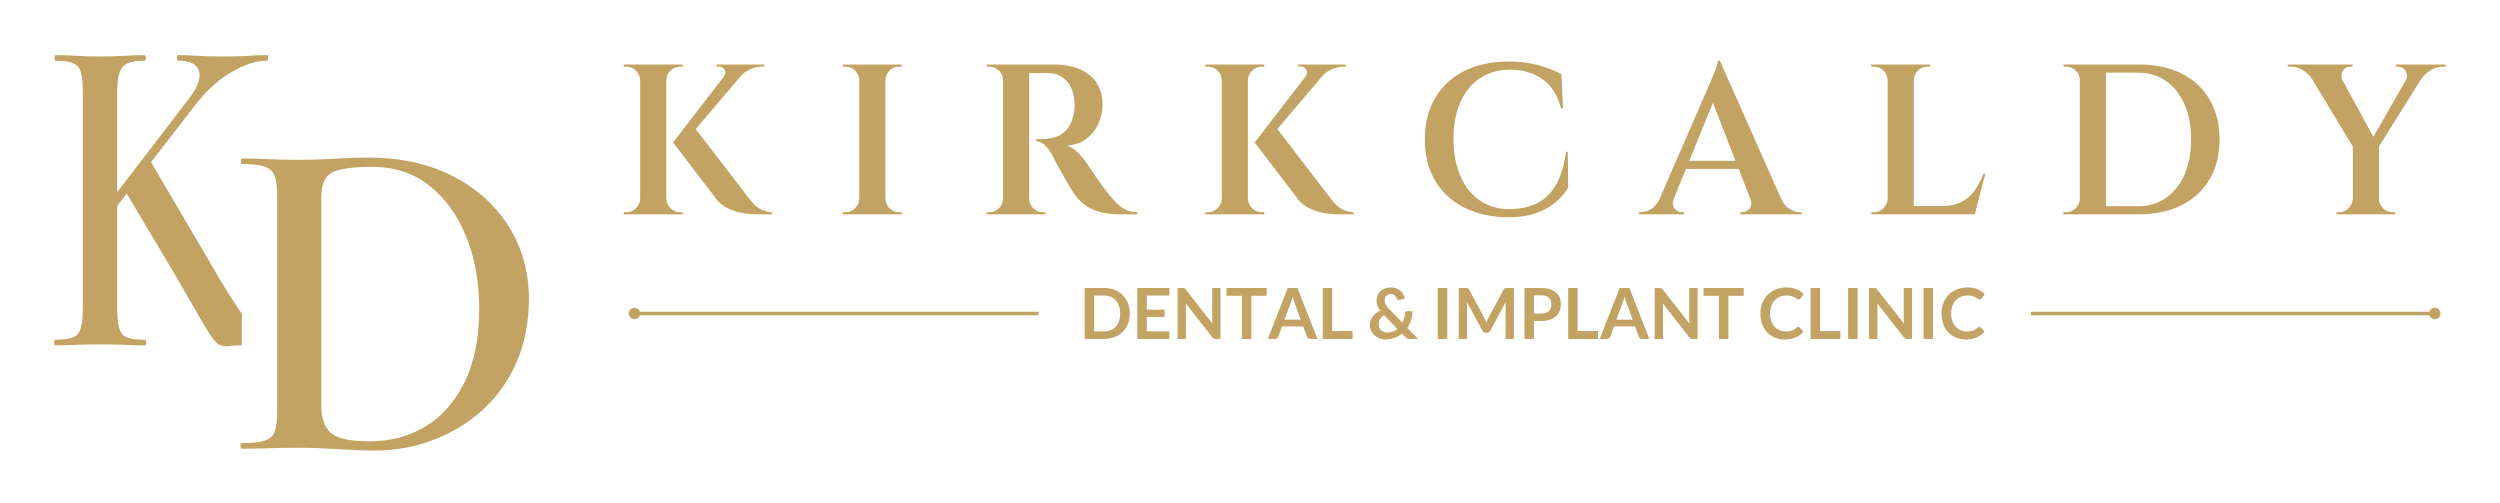
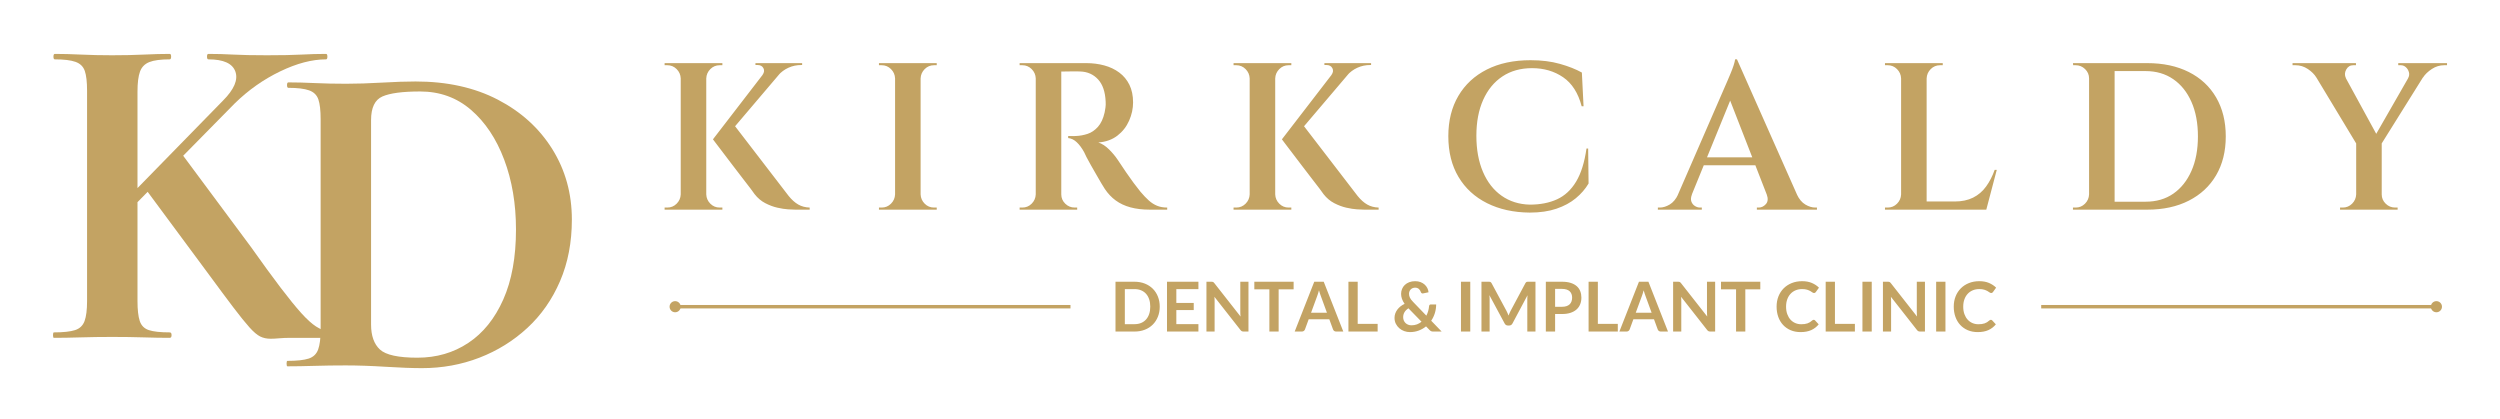
- <svg xmlns="http://www.w3.org/2000/svg" viewBox="0 0 1846 371" width="1846" height="371" role="img" aria-label="Kirkcaldy Dental &amp; Implant Clinic">
+ <svg xmlns="http://www.w3.org/2000/svg" viewBox="0 0 1887 316" width="1887" height="316" role="img" aria-label="Kirkcaldy Dental &amp; Implant Clinic">
  <g fill="#C3A363">
-     <defs>
-       <clipPath id="kclip21540">
-         <rect x="-10000" y="-10000" width="10178.6" height="20000" />
-         <rect x="-10000" y="-10000" width="20000" height="10117.3" />
-       </clipPath>
-     </defs>
-     <path clip-path="url(#kclip21540)" d="M61.13 227.225V68.461Q61.13 58.517 59.792 53.545Q58.455 48.573 54.042 46.687Q49.629 44.801 40.802 44.801Q40.267 44.801 40.267 42.743Q40.267 40.686 40.802 40.686Q47.756 40.686 56.048 41.2Q64.339 41.715 73.7 41.715Q83.864 41.715 92.156 41.2Q100.447 40.686 106.866 40.686Q107.668 40.686 107.668 42.743Q107.668 44.801 106.866 44.801Q98.307 44.801 94.028 46.858Q89.748 48.915 88.144 54.059Q86.539 59.203 86.539 69.147V227.225Q86.539 237.169 88.01 242.313Q89.481 247.456 93.76 249.171Q98.04 250.885 106.866 250.885Q107.936 250.885 107.936 252.943Q107.936 255.0 106.866 255.0Q100.179 255.0 92.022 254.657Q83.864 254.314 73.7 254.314Q64.339 254.314 55.78 254.657Q47.222 255.0 40.535 255.0Q40.0 255.0 40.0 252.943Q40.0 250.885 40.535 250.885Q49.361 250.885 53.774 249.171Q58.188 247.456 59.659 242.313Q61.13 237.169 61.13 227.225ZM130.67 205.279 91.888 140.128 110.611 118.182 150.73 186.419Q161.696 205.622 169.453 217.795Q177.209 229.968 182.291 236.998Q187.373 244.027 191.385 246.942Q195.397 249.856 199.141 250.371Q202.886 250.885 207.433 250.885Q208.235 250.885 208.235 252.943Q208.235 255.0 207.433 255.0Q195.664 255.0 188.443 255.0Q181.221 255.0 177.477 255.0Q174 255.0 171.592 255.343Q169.185 255.686 167.313 255.686Q163.568 255.686 161.028 253.971Q158.487 252.257 155.143 247.113Q151.8 241.97 146.05 232.026Q140.299 222.081 130.67 205.279ZM70.223 163.102 139.229 73.262Q149.125 60.574 146.986 52.687Q144.846 44.801 131.205 44.801Q130.67 44.801 130.67 42.743Q130.67 40.686 131.205 40.686Q138.427 40.686 145.648 41.2Q152.87 41.715 164.638 41.715Q176.674 41.715 183.628 41.2Q190.582 40.686 197.269 40.686Q198.071 40.686 198.071 42.743Q198.071 44.801 197.269 44.801Q185.768 44.801 171.86 52.687Q157.952 60.574 145.916 75.319L77.445 163.788Z" />
-     <path d="M276.356 332.697Q265.726 332.697 249.952 331.668Q234.179 330.639 221.149 330.639Q208.804 330.639 197.831 330.982Q186.858 331.325 178.286 331.325Q177.6 331.325 177.6 329.268Q177.6 327.21 178.286 327.21Q189.259 327.21 195.088 325.496Q200.917 323.781 202.803 318.638Q204.689 313.494 204.689 303.55V144.786Q204.689 134.842 202.803 129.87Q200.917 124.898 195.431 123.012Q189.944 121.126 178.629 121.126Q177.943 121.126 177.943 119.068Q177.943 117.011 178.629 117.011Q187.544 117.011 198.174 117.525Q208.804 118.04 221.149 118.04Q233.15 118.04 247.381 117.182Q261.611 116.325 271.555 116.325Q307.56 116.325 334.307 130.041Q361.053 143.757 375.798 167.418Q390.543 191.078 390.543 220.567Q390.543 246.285 381.627 267.031Q372.712 287.776 356.767 302.35Q340.822 316.923 320.076 324.81Q299.33 332.697 276.356 332.697ZM272.927 325.839Q296.587 325.839 314.761 314.523Q332.935 303.207 343.393 281.433Q353.852 259.658 353.852 228.111Q353.852 198.622 344.251 174.79Q334.649 150.958 316.99 137.071Q299.33 123.183 274.984 123.183Q254.753 123.183 246.009 126.955Q237.265 130.727 237.265 145.472V299.778Q237.265 313.151 244.123 319.495Q250.981 325.839 272.927 325.839Z" />
-     <path d="M511.735 92.68 554.237 147.98Q557.713 152.246 561.426 154.379Q565.139 156.512 570.037 156.67V158.25H559.135Q557.397 158.25 553.763 158.013Q550.129 157.776 545.626 156.749Q541.123 155.722 536.541 153.352Q531.959 150.982 528.483 146.558Q528.009 145.768 525.56 142.529Q523.111 139.29 519.477 134.629Q515.843 129.968 511.972 124.833Q508.101 119.698 504.704 115.274Q501.307 110.85 499.174 108.006Q497.041 105.162 497.041 105.162ZM553.289 48.756 505.889 104.53 497.041 105.162 540.491 48.756ZM564.349 47.65V49.072H563.717Q558.503 49.072 554 51.126Q549.497 53.18 546.337 56.814L534.487 56.498Q536.383 53.812 535.119 51.442Q533.855 49.072 530.695 49.072H529.115V47.65H563.717ZM491.985 47.65V158.25H472.709V47.65ZM473.183 146.716V158.25H460.543V156.67Q460.701 156.67 461.57 156.67Q462.439 156.67 462.597 156.67Q466.705 156.67 469.628 153.747Q472.551 150.824 472.709 146.716ZM473.183 59.184H472.709Q472.551 55.076 469.628 52.153Q466.705 49.23 462.597 49.23Q462.439 49.23 461.57 49.23Q460.701 49.23 460.543 49.23V47.65H473.183ZM491.511 146.716H491.985Q492.143 150.824 495.066 153.747Q497.989 156.67 502.097 156.67Q502.097 156.67 503.045 156.67Q503.993 156.67 504.151 156.67V158.25H491.511ZM491.511 59.184V47.65H504.151V49.23Q503.993 49.23 503.045 49.23Q502.097 49.23 502.097 49.23Q497.989 49.23 495.066 52.153Q492.143 55.076 491.985 59.184ZM653.777 47.65V158.25H634.501V47.65ZM634.975 146.716V158.25H622.335V156.67Q622.335 156.67 623.362 156.67Q624.389 156.67 624.389 156.67Q628.497 156.67 631.42 153.747Q634.343 150.824 634.501 146.716ZM634.975 59.184H634.501Q634.343 55.076 631.42 52.153Q628.497 49.23 624.389 49.23Q624.389 49.23 623.362 49.23Q622.335 49.23 622.335 49.23V47.65H634.975ZM653.303 146.716H653.777Q653.935 150.824 656.858 153.747Q659.781 156.67 663.889 156.67Q663.889 156.67 664.837 156.67Q665.785 156.67 665.943 156.67V158.25H653.303ZM653.303 59.184V47.65H665.943V49.23Q665.785 49.23 664.837 49.23Q663.889 49.23 663.889 49.23Q659.781 49.23 656.858 52.153Q653.935 55.076 653.777 59.184ZM757.899 47.65H778.913Q786.023 47.65 792.422 49.388Q798.821 51.126 803.719 54.76Q808.617 58.394 811.382 64.003Q814.147 69.612 814.147 77.354Q814.147 84.306 811.145 91.1Q808.143 97.894 802.297 102.397Q796.451 106.9 787.919 107.532Q792.185 108.954 796.056 112.825Q799.927 116.696 802.455 120.488Q802.613 120.646 804.43 123.411Q806.247 126.176 808.933 130.126Q811.619 134.076 814.542 138.026Q817.465 141.976 819.677 144.662Q823.153 148.77 826.076 151.377Q828.999 153.984 832.317 155.327Q835.635 156.67 839.901 156.67V158.25H826.787Q818.571 158.25 812.172 156.512Q805.773 154.774 801.033 151.298Q796.293 147.822 792.817 142.608Q791.869 141.186 790.131 138.263Q788.393 135.34 786.339 131.706Q784.285 128.072 782.31 124.675Q780.335 121.278 778.992 118.592Q777.649 115.906 777.175 114.8Q774.647 110.218 771.645 107.374Q768.643 104.53 765.167 104.214V102.634Q765.483 102.634 767.221 102.713Q768.959 102.792 771.171 102.634Q775.437 102.476 779.782 101.054Q784.127 99.632 787.603 95.761Q791.079 91.89 792.659 84.938Q792.975 83.516 793.291 81.304Q793.607 79.092 793.449 76.722Q792.975 65.662 787.761 59.974Q782.547 54.286 774.489 53.97Q771.487 53.812 768.169 53.891Q764.851 53.97 762.402 53.97Q759.953 53.97 759.479 53.97Q759.479 53.812 759.084 52.232Q758.689 50.652 758.294 49.151Q757.899 47.65 757.899 47.65ZM759.953 47.65V158.25H740.677V47.65ZM741.151 146.716V158.25H728.511V156.67Q728.669 156.67 729.538 156.67Q730.407 156.67 730.565 156.67Q734.673 156.67 737.596 153.747Q740.519 150.824 740.677 146.716ZM741.151 59.184H740.677Q740.519 55.076 737.596 52.153Q734.673 49.23 730.565 49.23Q730.407 49.23 729.538 49.23Q728.669 49.23 728.511 49.23V47.65H741.151ZM759.479 146.716H759.953Q759.953 150.824 762.955 153.747Q765.957 156.67 770.065 156.67Q770.223 156.67 771.092 156.67Q771.961 156.67 771.961 156.67V158.25H759.479ZM941.179 92.68 983.681 147.98Q987.157 152.246 990.87 154.379Q994.583 156.512 999.481 156.67V158.25H988.579Q986.841 158.25 983.207 158.013Q979.573 157.776 975.07 156.749Q970.567 155.722 965.985 153.352Q961.403 150.982 957.927 146.558Q957.453 145.768 955.004 142.529Q952.555 139.29 948.921 134.629Q945.287 129.968 941.416 124.833Q937.545 119.698 934.148 115.274Q930.751 110.85 928.618 108.006Q926.485 105.162 926.485 105.162ZM982.733 48.756 935.333 104.53 926.485 105.162 969.935 48.756ZM993.793 47.65V49.072H993.161Q987.947 49.072 983.444 51.126Q978.941 53.18 975.781 56.814L963.931 56.498Q965.827 53.812 964.563 51.442Q963.299 49.072 960.139 49.072H958.559V47.65H993.161ZM921.429 47.65V158.25H902.153V47.65ZM902.627 146.716V158.25H889.987V156.67Q890.145 156.67 891.014 156.67Q891.883 156.67 892.041 156.67Q896.149 156.67 899.072 153.747Q901.995 150.824 902.153 146.716ZM902.627 59.184H902.153Q901.995 55.076 899.072 52.153Q896.149 49.23 892.041 49.23Q891.883 49.23 891.014 49.23Q890.145 49.23 889.987 49.23V47.65H902.627ZM920.955 146.716H921.429Q921.587 150.824 924.51 153.747Q927.433 156.67 931.541 156.67Q931.541 156.67 932.489 156.67Q933.437 156.67 933.595 156.67V158.25H920.955ZM920.955 59.184V47.65H933.595V49.23Q933.437 49.23 932.489 49.23Q931.541 49.23 931.541 49.23Q927.433 49.23 924.51 52.153Q921.587 55.076 921.429 59.184ZM1157.639 112.114 1157.955 138.5Q1154.321 144.662 1148.317 149.639Q1142.313 154.616 1133.702 157.539Q1125.091 160.462 1113.557 160.462Q1095.229 160.304 1081.325 153.352Q1067.421 146.4 1059.758 133.523Q1052.095 120.646 1052.095 102.792Q1052.095 85.254 1059.679 72.377Q1067.263 59.5 1081.167 52.469Q1095.071 45.438 1114.189 45.438Q1126.513 45.438 1136.309 48.203Q1146.105 50.968 1152.899 54.76L1154.163 80.198H1152.741Q1148.791 65.188 1138.758 58.315Q1128.725 51.442 1115.295 51.442Q1102.339 51.442 1092.938 57.683Q1083.537 63.924 1078.402 75.379Q1073.267 86.834 1073.267 102.476Q1073.267 118.118 1078.244 129.731Q1083.221 141.344 1092.306 147.743Q1101.391 154.142 1113.557 154.458Q1125.407 154.458 1134.176 150.429Q1142.945 146.4 1148.554 137.078Q1154.163 127.756 1156.375 112.114ZM1269.977 44.806 1319.905 157.302H1296.521L1262.551 70.086ZM1236.007 146.716Q1234.743 149.876 1235.533 152.088Q1236.323 154.3 1238.219 155.485Q1240.115 156.67 1242.011 156.67H1243.433V158.25H1210.253V156.67Q1210.253 156.67 1210.964 156.67Q1211.675 156.67 1211.675 156.67Q1215.309 156.67 1219.18 154.379Q1223.051 152.088 1225.579 146.716ZM1269.977 44.806 1270.767 61.396 1231.425 157.776H1220.681L1261.445 64.082Q1261.761 63.45 1262.788 61.001Q1263.815 58.552 1265.158 55.392Q1266.501 52.232 1267.449 49.309Q1268.397 46.386 1268.555 44.806ZM1288.463 118.75V124.754H1240.905V118.75ZM1292.413 146.716H1315.165Q1317.693 152.088 1321.564 154.379Q1325.435 156.67 1329.069 156.67Q1329.069 156.67 1329.701 156.67Q1330.333 156.67 1330.333 156.67V158.25H1284.987V156.67H1286.409Q1289.411 156.67 1291.781 154.063Q1294.151 151.456 1292.413 146.716ZM1413.125 47.65V158.25H1393.849V47.65ZM1454.995 152.088 1457.681 158.25H1412.651V152.088ZM1466.055 128.23 1458.155 158.25H1428.609L1434.297 152.088Q1442.355 152.088 1448.201 149.165Q1454.047 146.242 1457.997 140.791Q1461.947 135.34 1464.475 128.23ZM1394.323 146.716V158.25H1381.683V156.67Q1381.683 156.67 1382.71 156.67Q1383.737 156.67 1383.737 156.67Q1387.845 156.67 1390.768 153.747Q1393.691 150.824 1393.849 146.716ZM1394.323 59.184H1393.849Q1393.691 55.076 1390.768 52.153Q1387.845 49.23 1383.737 49.23Q1383.737 49.23 1382.71 49.23Q1381.683 49.23 1381.683 49.23V47.65H1394.323ZM1412.651 59.184V47.65H1425.291V49.23Q1425.133 49.23 1424.185 49.23Q1423.237 49.23 1423.237 49.23Q1419.129 49.23 1416.206 52.153Q1413.283 55.076 1413.125 59.184ZM1579.657 47.65Q1597.669 47.65 1611.02 54.365Q1624.371 61.08 1631.639 73.562Q1638.907 86.044 1638.907 102.95Q1638.907 119.856 1631.639 132.259Q1624.371 144.662 1611.02 151.456Q1597.669 158.25 1579.657 158.25H1543.317L1543.159 152.246Q1546.161 152.246 1550.664 152.246Q1555.167 152.246 1559.986 152.246Q1564.805 152.246 1568.992 152.246Q1573.179 152.246 1575.786 152.246Q1578.393 152.246 1578.393 152.246Q1590.559 152.246 1599.328 146.163Q1608.097 140.08 1612.995 129.02Q1617.893 117.96 1617.893 102.95Q1617.893 87.94 1612.995 76.88Q1608.097 65.82 1599.249 59.737Q1590.401 53.654 1578.393 53.654Q1578.393 53.654 1575.628 53.654Q1572.863 53.654 1568.518 53.654Q1564.173 53.654 1559.117 53.654Q1554.061 53.654 1549.4 53.654Q1544.739 53.654 1541.579 53.654V47.65ZM1555.009 47.65V158.25H1535.733V47.65ZM1536.207 146.716V158.25H1523.567V156.67Q1523.567 156.67 1524.594 156.67Q1525.621 156.67 1525.621 156.67Q1529.729 156.67 1532.652 153.747Q1535.575 150.824 1535.733 146.716ZM1536.207 59.184H1535.733Q1535.733 55.076 1532.731 52.153Q1529.729 49.23 1525.621 49.23Q1525.621 49.23 1524.673 49.23Q1523.725 49.23 1523.725 49.23L1523.567 47.65H1536.207ZM1723.437 47.808 1755.353 106.268 1738.131 109.586 1700.843 47.808ZM1756.617 107.374V158.25H1737.341V107.374ZM1783.003 47.808H1794.379L1755.195 110.534L1747.927 108.954ZM1776.525 59.026Q1777.789 56.814 1777.157 54.523Q1776.525 52.232 1774.866 50.731Q1773.207 49.23 1770.995 49.23Q1770.995 49.23 1770.047 49.23Q1769.099 49.23 1769.099 49.23V47.65H1805.913V49.23H1803.701Q1798.803 49.23 1794.458 52.074Q1790.113 54.918 1787.743 58.552ZM1729.599 59.026 1707.321 58.552Q1705.109 54.918 1700.843 52.074Q1696.577 49.23 1691.521 49.23H1689.309V47.65H1737.183V49.23Q1737.183 49.23 1736.156 49.23Q1735.129 49.23 1735.129 49.23Q1731.653 49.23 1729.836 52.469Q1728.019 55.708 1729.599 59.026ZM1737.815 146.716V158.25H1725.175V156.67Q1725.175 156.67 1726.123 156.67Q1727.071 156.67 1727.229 156.67Q1731.337 156.67 1734.26 153.747Q1737.183 150.824 1737.341 146.716ZM1756.143 146.716H1756.617Q1756.617 150.824 1759.619 153.747Q1762.621 156.67 1766.729 156.67Q1766.729 156.67 1767.677 156.67Q1768.625 156.67 1768.625 156.67V158.25H1756.143Z" />
-     <path d="M834.267 231.452Q834.267 235.586 832.889 239.044Q831.511 242.502 829.015 244.998Q826.519 247.494 823.009 248.872Q819.499 250.25 815.235 250.25H800.883V212.654H815.235Q819.499 212.654 823.009 214.045Q826.519 215.436 829.015 217.919Q831.511 220.402 832.889 223.86Q834.267 227.318 834.267 231.452ZM827.117 231.452Q827.117 228.358 826.285 225.901Q825.453 223.444 823.919 221.741Q822.385 220.038 820.188 219.128Q817.991 218.218 815.235 218.218H807.929V244.686H815.235Q817.991 244.686 820.188 243.776Q822.385 242.866 823.919 241.163Q825.453 239.46 826.285 237.003Q827.117 234.546 827.117 231.452ZM863.465 212.654V218.218H846.799V228.644H859.929V234.026H846.799V244.66H863.465V250.25H839.753V212.654ZM873.189 212.654Q873.657 212.654 873.969 212.693Q874.281 212.732 874.528 212.849Q874.775 212.966 875.009 213.187Q875.243 213.408 875.529 213.772L895.263 238.914Q895.159 238.004 895.12 237.133Q895.081 236.262 895.081 235.508V212.654H901.243V250.25H897.629Q896.797 250.25 896.251 249.99Q895.705 249.73 895.185 249.054L875.529 224.016Q875.607 224.848 875.646 225.667Q875.685 226.486 875.685 227.162V250.25H869.523V212.654H873.189ZM935.329 212.654V218.4H924.019V250.25H917.025V218.4H905.663V212.654ZM972.821 250.25H967.413Q966.503 250.25 965.918 249.795Q965.333 249.34 965.073 248.664L962.265 240.994H946.691L943.883 248.664Q943.675 249.262 943.064 249.756Q942.453 250.25 941.569 250.25H936.135L950.903 212.654H958.053ZM948.485 236.054H960.471L955.895 223.548Q955.583 222.716 955.206 221.585Q954.829 220.454 954.465 219.128Q954.101 220.454 953.75 221.598Q953.399 222.742 953.061 223.6ZM983.689 244.478H998.743V250.25H976.695V212.654H983.689ZM1027.057 212.238Q1029.345 212.238 1031.152 212.94Q1032.959 213.642 1034.246 214.812Q1035.533 215.982 1036.274 217.49Q1037.015 218.998 1037.145 220.61L1033.063 221.468Q1032.985 221.494 1032.894 221.494Q1032.803 221.494 1032.725 221.494Q1032.283 221.494 1031.932 221.247Q1031.581 221.0 1031.373 220.48Q1031.139 219.804 1030.775 219.193Q1030.411 218.582 1029.891 218.127Q1029.371 217.672 1028.669 217.399Q1027.967 217.126 1027.057 217.126Q1025.965 217.126 1025.107 217.503Q1024.249 217.88 1023.651 218.517Q1023.053 219.154 1022.741 219.999Q1022.429 220.844 1022.429 221.78Q1022.429 222.56 1022.598 223.288Q1022.767 224.016 1023.131 224.744Q1023.495 225.472 1024.08 226.239Q1024.665 227.006 1025.523 227.89L1035.507 238.264Q1036.365 236.626 1036.885 234.806Q1037.405 232.986 1037.561 231.114Q1037.613 230.516 1037.951 230.152Q1038.289 229.788 1038.887 229.788H1042.917Q1042.891 233.22 1041.929 236.34Q1040.967 239.46 1039.173 242.086L1047.051 250.25H1040.759Q1040.265 250.25 1039.888 250.198Q1039.511 250.146 1039.173 250.003Q1038.835 249.86 1038.523 249.626Q1038.211 249.392 1037.873 249.028L1035.273 246.35Q1032.777 248.378 1029.722 249.522Q1026.667 250.666 1023.105 250.666Q1020.921 250.666 1018.841 249.925Q1016.761 249.184 1015.123 247.78Q1013.485 246.376 1012.484 244.387Q1011.483 242.398 1011.483 239.902Q1011.483 238.16 1012.055 236.587Q1012.627 235.014 1013.641 233.662Q1014.655 232.31 1016.046 231.218Q1017.437 230.126 1019.101 229.346Q1017.723 227.396 1017.086 225.537Q1016.449 223.678 1016.449 221.832Q1016.449 219.882 1017.164 218.127Q1017.879 216.372 1019.244 215.072Q1020.609 213.772 1022.585 213.005Q1024.561 212.238 1027.057 212.238ZM1018.009 239.382Q1018.009 240.812 1018.503 241.956Q1018.997 243.1 1019.855 243.893Q1020.713 244.686 1021.844 245.115Q1022.975 245.544 1024.249 245.544Q1026.537 245.544 1028.422 244.829Q1030.307 244.114 1031.867 242.84L1021.987 232.7Q1019.907 234.052 1018.958 235.742Q1018.009 237.432 1018.009 239.382ZM1068.657 250.25H1061.637V212.654H1068.657ZM1095.983 234.65Q1096.425 235.482 1096.802 236.379Q1097.179 237.276 1097.543 238.186Q1097.907 237.25 1098.297 236.34Q1098.687 235.43 1099.129 234.598L1110.257 213.772Q1110.465 213.382 1110.686 213.148Q1110.907 212.914 1111.18 212.81Q1111.453 212.706 1111.791 212.68Q1112.129 212.654 1112.597 212.654H1117.875V250.25H1111.713V225.966Q1111.713 225.29 1111.752 224.484Q1111.791 223.678 1111.869 222.846L1100.507 244.166Q1100.117 244.894 1099.493 245.297Q1098.869 245.7 1098.037 245.7H1097.075Q1096.243 245.7 1095.619 245.297Q1094.995 244.894 1094.605 244.166L1083.087 222.768Q1083.191 223.626 1083.23 224.445Q1083.269 225.264 1083.269 225.966V250.25H1077.107V212.654H1082.385Q1082.853 212.654 1083.191 212.68Q1083.529 212.706 1083.802 212.81Q1084.075 212.914 1084.309 213.148Q1084.543 213.382 1084.751 213.772L1095.983 234.65ZM1132.695 237.016V250.25H1125.701V212.654H1137.947Q1141.717 212.654 1144.473 213.538Q1147.229 214.422 1149.023 216.008Q1150.817 217.594 1151.675 219.804Q1152.533 222.014 1152.533 224.64Q1152.533 227.37 1151.623 229.645Q1150.713 231.92 1148.893 233.558Q1147.073 235.196 1144.343 236.106Q1141.613 237.016 1137.947 237.016ZM1132.695 231.556H1137.947Q1139.871 231.556 1141.301 231.075Q1142.731 230.594 1143.667 229.697Q1144.603 228.8 1145.071 227.513Q1145.539 226.226 1145.539 224.64Q1145.539 223.132 1145.071 221.91Q1144.603 220.688 1143.667 219.83Q1142.731 218.972 1141.301 218.517Q1139.871 218.062 1137.947 218.062H1132.695ZM1164.961 244.478H1180.015V250.25H1157.967V212.654H1164.961ZM1217.897 250.25H1212.489Q1211.579 250.25 1210.994 249.795Q1210.409 249.34 1210.149 248.664L1207.341 240.994H1191.767L1188.959 248.664Q1188.751 249.262 1188.14 249.756Q1187.529 250.25 1186.645 250.25H1181.211L1195.979 212.654H1203.129ZM1193.561 236.054H1205.547L1200.971 223.548Q1200.659 222.716 1200.282 221.585Q1199.905 220.454 1199.541 219.128Q1199.177 220.454 1198.826 221.598Q1198.475 222.742 1198.137 223.6ZM1225.437 212.654Q1225.905 212.654 1226.217 212.693Q1226.529 212.732 1226.776 212.849Q1227.023 212.966 1227.257 213.187Q1227.491 213.408 1227.777 213.772L1247.511 238.914Q1247.407 238.004 1247.368 237.133Q1247.329 236.262 1247.329 235.508V212.654H1253.491V250.25H1249.877Q1249.045 250.25 1248.499 249.99Q1247.953 249.73 1247.433 249.054L1227.777 224.016Q1227.855 224.848 1227.894 225.667Q1227.933 226.486 1227.933 227.162V250.25H1221.771V212.654H1225.437ZM1287.577 212.654V218.4H1276.267V250.25H1269.273V218.4H1257.911V212.654ZM1327.903 241.384Q1328.475 241.384 1328.891 241.826L1331.647 244.816Q1329.359 247.65 1326.018 249.158Q1322.677 250.666 1317.997 250.666Q1313.811 250.666 1310.47 249.236Q1307.129 247.806 1304.763 245.258Q1302.397 242.71 1301.136 239.174Q1299.875 235.638 1299.875 231.452Q1299.875 227.214 1301.279 223.691Q1302.683 220.168 1305.231 217.62Q1307.779 215.072 1311.328 213.655Q1314.877 212.238 1319.167 212.238Q1323.353 212.238 1326.486 213.577Q1329.619 214.916 1331.855 217.126L1329.515 220.376Q1329.307 220.688 1328.982 220.922Q1328.657 221.156 1328.085 221.156Q1327.487 221.156 1326.863 220.688Q1326.239 220.22 1325.277 219.674Q1324.315 219.128 1322.846 218.66Q1321.377 218.192 1319.115 218.192Q1316.463 218.192 1314.24 219.115Q1312.017 220.038 1310.418 221.754Q1308.819 223.47 1307.922 225.927Q1307.025 228.384 1307.025 231.452Q1307.025 234.624 1307.922 237.094Q1308.819 239.564 1310.353 241.254Q1311.887 242.944 1313.967 243.841Q1316.047 244.738 1318.439 244.738Q1319.869 244.738 1321.026 244.582Q1322.183 244.426 1323.158 244.088Q1324.133 243.75 1325.004 243.217Q1325.875 242.684 1326.733 241.904Q1326.993 241.67 1327.279 241.527Q1327.565 241.384 1327.903 241.384ZM1343.919 244.478H1358.973V250.25H1336.925V212.654H1343.919ZM1371.687 250.25H1364.667V212.654H1371.687ZM1383.803 212.654Q1384.271 212.654 1384.583 212.693Q1384.895 212.732 1385.142 212.849Q1385.389 212.966 1385.623 213.187Q1385.857 213.408 1386.143 213.772L1405.877 238.914Q1405.773 238.004 1405.734 237.133Q1405.695 236.262 1405.695 235.508V212.654H1411.857V250.25H1408.243Q1407.411 250.25 1406.865 249.99Q1406.319 249.73 1405.799 249.054L1386.143 224.016Q1386.221 224.848 1386.26 225.667Q1386.299 226.486 1386.299 227.162V250.25H1380.137V212.654H1383.803ZM1427.327 250.25H1420.307V212.654H1427.327ZM1461.621 241.384Q1462.193 241.384 1462.609 241.826L1465.365 244.816Q1463.077 247.65 1459.736 249.158Q1456.395 250.666 1451.715 250.666Q1447.529 250.666 1444.188 249.236Q1440.847 247.806 1438.481 245.258Q1436.115 242.71 1434.854 239.174Q1433.593 235.638 1433.593 231.452Q1433.593 227.214 1434.997 223.691Q1436.401 220.168 1438.949 217.62Q1441.497 215.072 1445.046 213.655Q1448.595 212.238 1452.885 212.238Q1457.071 212.238 1460.204 213.577Q1463.337 214.916 1465.573 217.126L1463.233 220.376Q1463.025 220.688 1462.7 220.922Q1462.375 221.156 1461.803 221.156Q1461.205 221.156 1460.581 220.688Q1459.957 220.22 1458.995 219.674Q1458.033 219.128 1456.564 218.66Q1455.095 218.192 1452.833 218.192Q1450.181 218.192 1447.958 219.115Q1445.735 220.038 1444.136 221.754Q1442.537 223.47 1441.64 225.927Q1440.743 228.384 1440.743 231.452Q1440.743 234.624 1441.64 237.094Q1442.537 239.564 1444.071 241.254Q1445.605 242.944 1447.685 243.841Q1449.765 244.738 1452.157 244.738Q1453.587 244.738 1454.744 244.582Q1455.901 244.426 1456.876 244.088Q1457.851 243.75 1458.722 243.217Q1459.593 242.684 1460.451 241.904Q1460.711 241.67 1460.997 241.527Q1461.283 241.384 1461.621 241.384Z" />
+     <path d="M318.485 277.872Q307.512 277.872 291.053 276.843Q274.593 275.814 260.877 275.814Q248.533 275.814 237.217 276.157Q225.901 276.5 216.986 276.5Q216.3 276.5 216.3 274.443Q216.3 272.385 216.986 272.385Q227.616 272.385 232.931 270.671Q238.246 268.956 240.132 263.813Q242.018 258.669 242.018 248.725V89.961Q242.018 80.017 240.303 75.045Q238.589 70.073 233.274 68.187Q227.959 66.301 217.672 66.301Q216.643 66.301 216.643 64.243Q216.643 62.186 217.672 62.186Q226.587 62.186 237.56 62.7Q248.533 63.215 261.22 63.215Q273.565 63.215 288.31 62.357Q303.054 61.5 313.684 61.5Q349.346 61.5 375.75 75.216Q402.153 88.932 416.898 112.593Q431.643 136.253 431.643 165.742Q431.643 191.46 422.727 212.206Q413.812 232.951 398.038 247.525Q382.265 262.098 361.862 269.985Q341.459 277.872 318.485 277.872ZM315.056 269.985Q336.659 269.985 353.461 258.841Q370.263 247.696 379.865 226.093Q389.466 204.49 389.466 173.286Q389.466 144.14 380.55 120.479Q371.635 96.819 355.519 82.931Q339.402 69.044 317.113 69.044Q297.225 69.044 288.652 72.816Q280.08 76.588 280.08 90.647V244.953Q280.08 257.64 286.767 263.813Q293.453 269.985 315.056 269.985Z" />
+     <path data-kd="K" d="M65.718 227.225V68.461Q65.718 58.517 64.003 53.545Q62.289 48.573 56.974 46.687Q51.659 44.801 41.372 44.801Q40.343 44.801 40.343 42.743Q40.343 40.686 41.372 40.686Q50.287 40.686 61.26 41.2Q72.233 41.715 84.577 41.715Q97.608 41.715 108.581 41.2Q119.553 40.686 128.126 40.686Q129.155 40.686 129.155 42.743Q129.155 44.801 128.126 44.801Q117.839 44.801 112.695 46.858Q107.552 48.915 105.666 54.059Q103.78 59.203 103.78 69.147V227.225Q103.78 237.169 105.494 242.313Q107.209 247.456 112.352 249.171Q117.496 250.885 128.126 250.885Q129.498 250.885 129.498 252.943Q129.498 255.0 128.126 255.0Q119.211 255.0 108.409 254.657Q97.608 254.314 84.577 254.314Q72.233 254.314 60.917 254.657Q49.601 255.0 40.686 255.0Q40.0 255.0 40.0 252.943Q40.0 250.885 40.686 250.885Q51.316 250.885 56.631 249.171Q61.946 247.456 63.832 242.313Q65.718 237.169 65.718 227.225ZM156.244 205.279 109.266 141.842 136.699 115.439 189.163 186.077Q202.536 204.936 211.794 217.109Q221.053 229.282 227.396 236.312Q233.74 243.341 238.541 246.427Q243.341 249.514 247.97 250.199Q252.6 250.885 258.086 250.885Q259.115 250.885 259.115 252.943Q259.115 255.0 258.086 255.0Q242.998 255.0 233.74 255.0Q224.482 255.0 219.681 255.0Q214.537 255.0 210.766 255.343Q206.994 255.686 204.25 255.686Q199.793 255.686 196.364 253.971Q192.935 252.257 188.305 247.113Q183.676 241.97 176.132 232.026Q168.589 222.081 156.244 205.279ZM79.777 166.531 168.246 76.005Q180.933 63.317 177.675 54.059Q174.418 44.801 157.273 44.801Q156.244 44.801 156.244 42.743Q156.244 40.686 157.273 40.686Q166.531 40.686 176.132 41.2Q185.734 41.715 201.507 41.715Q217.967 41.715 227.568 41.2Q237.169 40.686 246.085 40.686Q247.113 40.686 247.113 42.743Q247.113 44.801 246.085 44.801Q230.311 44.801 211.451 53.888Q192.592 62.974 177.161 78.062L89.035 167.56Z" />
+     <path d="M552.835 92.68 595.337 147.98Q598.813 152.246 602.526 154.379Q606.239 156.512 611.137 156.67V158.25H600.235Q598.497 158.25 594.863 158.013Q591.229 157.776 586.726 156.749Q582.223 155.722 577.641 153.352Q573.059 150.982 569.583 146.558Q569.109 145.768 566.66 142.529Q564.211 139.29 560.577 134.629Q556.943 129.968 553.072 124.833Q549.201 119.698 545.804 115.274Q542.407 110.85 540.274 108.006Q538.141 105.162 538.141 105.162ZM594.389 48.756 546.989 104.53 538.141 105.162 581.591 48.756ZM605.449 47.65V49.072H604.817Q599.603 49.072 595.1 51.126Q590.597 53.18 587.437 56.814L575.587 56.498Q577.483 53.812 576.219 51.442Q574.955 49.072 571.795 49.072H570.215V47.65H604.817ZM533.085 47.65V158.25H513.809V47.65ZM514.283 146.716V158.25H501.643V156.67Q501.801 156.67 502.67 156.67Q503.539 156.67 503.697 156.67Q507.805 156.67 510.728 153.747Q513.651 150.824 513.809 146.716ZM514.283 59.184H513.809Q513.651 55.076 510.728 52.153Q507.805 49.23 503.697 49.23Q503.539 49.23 502.67 49.23Q501.801 49.23 501.643 49.23V47.65H514.283ZM532.611 146.716H533.085Q533.243 150.824 536.166 153.747Q539.089 156.67 543.197 156.67Q543.197 156.67 544.145 156.67Q545.093 156.67 545.251 156.67V158.25H532.611ZM532.611 59.184V47.65H545.251V49.23Q545.093 49.23 544.145 49.23Q543.197 49.23 543.197 49.23Q539.089 49.23 536.166 52.153Q533.243 55.076 533.085 59.184ZM694.877 47.65V158.25H675.601V47.65ZM676.075 146.716V158.25H663.435V156.67Q663.435 156.67 664.462 156.67Q665.489 156.67 665.489 156.67Q669.597 156.67 672.52 153.747Q675.443 150.824 675.601 146.716ZM676.075 59.184H675.601Q675.443 55.076 672.52 52.153Q669.597 49.23 665.489 49.23Q665.489 49.23 664.462 49.23Q663.435 49.23 663.435 49.23V47.65H676.075ZM694.403 146.716H694.877Q695.035 150.824 697.958 153.747Q700.881 156.67 704.989 156.67Q704.989 156.67 705.937 156.67Q706.885 156.67 707.043 156.67V158.25H694.403ZM694.403 59.184V47.65H707.043V49.23Q706.885 49.23 705.937 49.23Q704.989 49.23 704.989 49.23Q700.881 49.23 697.958 52.153Q695.035 55.076 694.877 59.184ZM798.999 47.65H820.013Q827.123 47.65 833.522 49.388Q839.921 51.126 844.819 54.76Q849.717 58.394 852.482 64.003Q855.247 69.612 855.247 77.354Q855.247 84.306 852.245 91.1Q849.243 97.894 843.397 102.397Q837.551 106.9 829.019 107.532Q833.285 108.954 837.156 112.825Q841.027 116.696 843.555 120.488Q843.713 120.646 845.53 123.411Q847.347 126.176 850.033 130.126Q852.719 134.076 855.642 138.026Q858.565 141.976 860.777 144.662Q864.253 148.77 867.176 151.377Q870.099 153.984 873.417 155.327Q876.735 156.67 881.001 156.67V158.25H867.887Q859.671 158.25 853.272 156.512Q846.873 154.774 842.133 151.298Q837.393 147.822 833.917 142.608Q832.969 141.186 831.231 138.263Q829.493 135.34 827.439 131.706Q825.385 128.072 823.41 124.675Q821.435 121.278 820.092 118.592Q818.749 115.906 818.275 114.8Q815.747 110.218 812.745 107.374Q809.743 104.53 806.267 104.214V102.634Q806.583 102.634 808.321 102.713Q810.059 102.792 812.271 102.634Q816.537 102.476 820.882 101.054Q825.227 99.632 828.703 95.761Q832.179 91.89 833.759 84.938Q834.075 83.516 834.391 81.304Q834.707 79.092 834.549 76.722Q834.075 65.662 828.861 59.974Q823.647 54.286 815.589 53.97Q812.587 53.812 809.269 53.891Q805.951 53.97 803.502 53.97Q801.053 53.97 800.579 53.97Q800.579 53.812 800.184 52.232Q799.789 50.652 799.394 49.151Q798.999 47.65 798.999 47.65ZM801.053 47.65V158.25H781.777V47.65ZM782.251 146.716V158.25H769.611V156.67Q769.769 156.67 770.638 156.67Q771.507 156.67 771.665 156.67Q775.773 156.67 778.696 153.747Q781.619 150.824 781.777 146.716ZM782.251 59.184H781.777Q781.619 55.076 778.696 52.153Q775.773 49.23 771.665 49.23Q771.507 49.23 770.638 49.23Q769.769 49.23 769.611 49.23V47.65H782.251ZM800.579 146.716H801.053Q801.053 150.824 804.055 153.747Q807.057 156.67 811.165 156.67Q811.323 156.67 812.192 156.67Q813.061 156.67 813.061 156.67V158.25H800.579ZM982.279 92.68 1024.781 147.98Q1028.257 152.246 1031.97 154.379Q1035.683 156.512 1040.581 156.67V158.25H1029.679Q1027.941 158.25 1024.307 158.013Q1020.673 157.776 1016.17 156.749Q1011.667 155.722 1007.085 153.352Q1002.503 150.982 999.027 146.558Q998.553 145.768 996.104 142.529Q993.655 139.29 990.021 134.629Q986.387 129.968 982.516 124.833Q978.645 119.698 975.248 115.274Q971.851 110.85 969.718 108.006Q967.585 105.162 967.585 105.162ZM1023.833 48.756 976.433 104.53 967.585 105.162 1011.035 48.756ZM1034.893 47.65V49.072H1034.261Q1029.047 49.072 1024.544 51.126Q1020.041 53.18 1016.881 56.814L1005.031 56.498Q1006.927 53.812 1005.663 51.442Q1004.399 49.072 1001.239 49.072H999.659V47.65H1034.261ZM962.529 47.65V158.25H943.253V47.65ZM943.727 146.716V158.25H931.087V156.67Q931.245 156.67 932.114 156.67Q932.983 156.67 933.141 156.67Q937.249 156.67 940.172 153.747Q943.095 150.824 943.253 146.716ZM943.727 59.184H943.253Q943.095 55.076 940.172 52.153Q937.249 49.23 933.141 49.23Q932.983 49.23 932.114 49.23Q931.245 49.23 931.087 49.23V47.65H943.727ZM962.055 146.716H962.529Q962.687 150.824 965.61 153.747Q968.533 156.67 972.641 156.67Q972.641 156.67 973.589 156.67Q974.537 156.67 974.695 156.67V158.25H962.055ZM962.055 59.184V47.65H974.695V49.23Q974.537 49.23 973.589 49.23Q972.641 49.23 972.641 49.23Q968.533 49.23 965.61 52.153Q962.687 55.076 962.529 59.184ZM1198.739 112.114 1199.055 138.5Q1195.421 144.662 1189.417 149.639Q1183.413 154.616 1174.802 157.539Q1166.191 160.462 1154.657 160.462Q1136.329 160.304 1122.425 153.352Q1108.521 146.4 1100.858 133.523Q1093.195 120.646 1093.195 102.792Q1093.195 85.254 1100.779 72.377Q1108.363 59.5 1122.267 52.469Q1136.171 45.438 1155.289 45.438Q1167.613 45.438 1177.409 48.203Q1187.205 50.968 1193.999 54.76L1195.263 80.198H1193.841Q1189.891 65.188 1179.858 58.315Q1169.825 51.442 1156.395 51.442Q1143.439 51.442 1134.038 57.683Q1124.637 63.924 1119.502 75.379Q1114.367 86.834 1114.367 102.476Q1114.367 118.118 1119.344 129.731Q1124.321 141.344 1133.406 147.743Q1142.491 154.142 1154.657 154.458Q1166.507 154.458 1175.276 150.429Q1184.045 146.4 1189.654 137.078Q1195.263 127.756 1197.475 112.114ZM1311.077 44.806 1361.005 157.302H1337.621L1303.651 70.086ZM1277.107 146.716Q1275.843 149.876 1276.633 152.088Q1277.423 154.3 1279.319 155.485Q1281.215 156.67 1283.111 156.67H1284.533V158.25H1251.353V156.67Q1251.353 156.67 1252.064 156.67Q1252.775 156.67 1252.775 156.67Q1256.409 156.67 1260.28 154.379Q1264.151 152.088 1266.679 146.716ZM1311.077 44.806 1311.867 61.396 1272.525 157.776H1261.781L1302.545 64.082Q1302.861 63.45 1303.888 61.001Q1304.915 58.552 1306.258 55.392Q1307.601 52.232 1308.549 49.309Q1309.497 46.386 1309.655 44.806ZM1329.563 118.75V124.754H1282.005V118.75ZM1333.513 146.716H1356.265Q1358.793 152.088 1362.664 154.379Q1366.535 156.67 1370.169 156.67Q1370.169 156.67 1370.801 156.67Q1371.433 156.67 1371.433 156.67V158.25H1326.087V156.67H1327.509Q1330.511 156.67 1332.881 154.063Q1335.251 151.456 1333.513 146.716ZM1454.225 47.65V158.25H1434.949V47.65ZM1496.095 152.088 1498.781 158.25H1453.751V152.088ZM1507.155 128.23 1499.255 158.25H1469.709L1475.397 152.088Q1483.455 152.088 1489.301 149.165Q1495.147 146.242 1499.097 140.791Q1503.047 135.34 1505.575 128.23ZM1435.423 146.716V158.25H1422.783V156.67Q1422.783 156.67 1423.81 156.67Q1424.837 156.67 1424.837 156.67Q1428.945 156.67 1431.868 153.747Q1434.791 150.824 1434.949 146.716ZM1435.423 59.184H1434.949Q1434.791 55.076 1431.868 52.153Q1428.945 49.23 1424.837 49.23Q1424.837 49.23 1423.81 49.23Q1422.783 49.23 1422.783 49.23V47.65H1435.423ZM1453.751 59.184V47.65H1466.391V49.23Q1466.233 49.23 1465.285 49.23Q1464.337 49.23 1464.337 49.23Q1460.229 49.23 1457.306 52.153Q1454.383 55.076 1454.225 59.184ZM1620.757 47.65Q1638.769 47.65 1652.12 54.365Q1665.471 61.08 1672.739 73.562Q1680.007 86.044 1680.007 102.95Q1680.007 119.856 1672.739 132.259Q1665.471 144.662 1652.12 151.456Q1638.769 158.25 1620.757 158.25H1584.417L1584.259 152.246Q1587.261 152.246 1591.764 152.246Q1596.267 152.246 1601.086 152.246Q1605.905 152.246 1610.092 152.246Q1614.279 152.246 1616.886 152.246Q1619.493 152.246 1619.493 152.246Q1631.659 152.246 1640.428 146.163Q1649.197 140.08 1654.095 129.02Q1658.993 117.96 1658.993 102.95Q1658.993 87.94 1654.095 76.88Q1649.197 65.82 1640.349 59.737Q1631.501 53.654 1619.493 53.654Q1619.493 53.654 1616.728 53.654Q1613.963 53.654 1609.618 53.654Q1605.273 53.654 1600.217 53.654Q1595.161 53.654 1590.5 53.654Q1585.839 53.654 1582.679 53.654V47.65ZM1596.109 47.65V158.25H1576.833V47.65ZM1577.307 146.716V158.25H1564.667V156.67Q1564.667 156.67 1565.694 156.67Q1566.721 156.67 1566.721 156.67Q1570.829 156.67 1573.752 153.747Q1576.675 150.824 1576.833 146.716ZM1577.307 59.184H1576.833Q1576.833 55.076 1573.831 52.153Q1570.829 49.23 1566.721 49.23Q1566.721 49.23 1565.773 49.23Q1564.825 49.23 1564.825 49.23L1564.667 47.65H1577.307ZM1764.537 47.808 1796.453 106.268 1779.231 109.586 1741.943 47.808ZM1797.717 107.374V158.25H1778.441V107.374ZM1824.103 47.808H1835.479L1796.295 110.534L1789.027 108.954ZM1817.625 59.026Q1818.889 56.814 1818.257 54.523Q1817.625 52.232 1815.966 50.731Q1814.307 49.23 1812.095 49.23Q1812.095 49.23 1811.147 49.23Q1810.199 49.23 1810.199 49.23V47.65H1847.013V49.23H1844.801Q1839.903 49.23 1835.558 52.074Q1831.213 54.918 1828.843 58.552ZM1770.699 59.026 1748.421 58.552Q1746.209 54.918 1741.943 52.074Q1737.677 49.23 1732.621 49.23H1730.409V47.65H1778.283V49.23Q1778.283 49.23 1777.256 49.23Q1776.229 49.23 1776.229 49.23Q1772.753 49.23 1770.936 52.469Q1769.119 55.708 1770.699 59.026ZM1778.915 146.716V158.25H1766.275V156.67Q1766.275 156.67 1767.223 156.67Q1768.171 156.67 1768.329 156.67Q1772.437 156.67 1775.36 153.747Q1778.283 150.824 1778.441 146.716ZM1797.243 146.716H1797.717Q1797.717 150.824 1800.719 153.747Q1803.721 156.67 1807.829 156.67Q1807.829 156.67 1808.777 156.67Q1809.725 156.67 1809.725 156.67V158.25H1797.243Z" />
+     <path d="M875.367 231.452Q875.367 235.586 873.989 239.044Q872.611 242.502 870.115 244.998Q867.619 247.494 864.109 248.872Q860.599 250.25 856.335 250.25H841.983V212.654H856.335Q860.599 212.654 864.109 214.045Q867.619 215.436 870.115 217.919Q872.611 220.402 873.989 223.86Q875.367 227.318 875.367 231.452ZM868.217 231.452Q868.217 228.358 867.385 225.901Q866.553 223.444 865.019 221.741Q863.485 220.038 861.288 219.128Q859.091 218.218 856.335 218.218H849.029V244.686H856.335Q859.091 244.686 861.288 243.776Q863.485 242.866 865.019 241.163Q866.553 239.46 867.385 237.003Q868.217 234.546 868.217 231.452ZM904.565 212.654V218.218H887.899V228.644H901.029V234.026H887.899V244.66H904.565V250.25H880.853V212.654ZM914.289 212.654Q914.757 212.654 915.069 212.693Q915.381 212.732 915.628 212.849Q915.875 212.966 916.109 213.187Q916.343 213.408 916.629 213.772L936.363 238.914Q936.259 238.004 936.22 237.133Q936.181 236.262 936.181 235.508V212.654H942.343V250.25H938.729Q937.897 250.25 937.351 249.99Q936.805 249.73 936.285 249.054L916.629 224.016Q916.707 224.848 916.746 225.667Q916.785 226.486 916.785 227.162V250.25H910.623V212.654H914.289ZM976.429 212.654V218.4H965.119V250.25H958.125V218.4H946.763V212.654ZM1013.921 250.25H1008.513Q1007.603 250.25 1007.018 249.795Q1006.433 249.34 1006.173 248.664L1003.365 240.994H987.791L984.983 248.664Q984.775 249.262 984.164 249.756Q983.553 250.25 982.669 250.25H977.235L992.003 212.654H999.153ZM989.585 236.054H1001.571L996.995 223.548Q996.683 222.716 996.306 221.585Q995.929 220.454 995.565 219.128Q995.201 220.454 994.85 221.598Q994.499 222.742 994.161 223.6ZM1024.789 244.478H1039.843V250.25H1017.795V212.654H1024.789ZM1068.157 212.238Q1070.445 212.238 1072.252 212.94Q1074.059 213.642 1075.346 214.812Q1076.633 215.982 1077.374 217.49Q1078.115 218.998 1078.245 220.61L1074.163 221.468Q1074.085 221.494 1073.994 221.494Q1073.903 221.494 1073.825 221.494Q1073.383 221.494 1073.032 221.247Q1072.681 221.0 1072.473 220.48Q1072.239 219.804 1071.875 219.193Q1071.511 218.582 1070.991 218.127Q1070.471 217.672 1069.769 217.399Q1069.067 217.126 1068.157 217.126Q1067.065 217.126 1066.207 217.503Q1065.349 217.88 1064.751 218.517Q1064.153 219.154 1063.841 219.999Q1063.529 220.844 1063.529 221.78Q1063.529 222.56 1063.698 223.288Q1063.867 224.016 1064.231 224.744Q1064.595 225.472 1065.18 226.239Q1065.765 227.006 1066.623 227.89L1076.607 238.264Q1077.465 236.626 1077.985 234.806Q1078.505 232.986 1078.661 231.114Q1078.713 230.516 1079.051 230.152Q1079.389 229.788 1079.987 229.788H1084.017Q1083.991 233.22 1083.029 236.34Q1082.067 239.46 1080.273 242.086L1088.151 250.25H1081.859Q1081.365 250.25 1080.988 250.198Q1080.611 250.146 1080.273 250.003Q1079.935 249.86 1079.623 249.626Q1079.311 249.392 1078.973 249.028L1076.373 246.35Q1073.877 248.378 1070.822 249.522Q1067.767 250.666 1064.205 250.666Q1062.021 250.666 1059.941 249.925Q1057.861 249.184 1056.223 247.78Q1054.585 246.376 1053.584 244.387Q1052.583 242.398 1052.583 239.902Q1052.583 238.16 1053.155 236.587Q1053.727 235.014 1054.741 233.662Q1055.755 232.31 1057.146 231.218Q1058.537 230.126 1060.201 229.346Q1058.823 227.396 1058.186 225.537Q1057.549 223.678 1057.549 221.832Q1057.549 219.882 1058.264 218.127Q1058.979 216.372 1060.344 215.072Q1061.709 213.772 1063.685 213.005Q1065.661 212.238 1068.157 212.238ZM1059.109 239.382Q1059.109 240.812 1059.603 241.956Q1060.097 243.1 1060.955 243.893Q1061.813 244.686 1062.944 245.115Q1064.075 245.544 1065.349 245.544Q1067.637 245.544 1069.522 244.829Q1071.407 244.114 1072.967 242.84L1063.087 232.7Q1061.007 234.052 1060.058 235.742Q1059.109 237.432 1059.109 239.382ZM1109.757 250.25H1102.737V212.654H1109.757ZM1137.083 234.65Q1137.525 235.482 1137.902 236.379Q1138.279 237.276 1138.643 238.186Q1139.007 237.25 1139.397 236.34Q1139.787 235.43 1140.229 234.598L1151.357 213.772Q1151.565 213.382 1151.786 213.148Q1152.007 212.914 1152.28 212.81Q1152.553 212.706 1152.891 212.68Q1153.229 212.654 1153.697 212.654H1158.975V250.25H1152.813V225.966Q1152.813 225.29 1152.852 224.484Q1152.891 223.678 1152.969 222.846L1141.607 244.166Q1141.217 244.894 1140.593 245.297Q1139.969 245.7 1139.137 245.7H1138.175Q1137.343 245.7 1136.719 245.297Q1136.095 244.894 1135.705 244.166L1124.187 222.768Q1124.291 223.626 1124.33 224.445Q1124.369 225.264 1124.369 225.966V250.25H1118.207V212.654H1123.485Q1123.953 212.654 1124.291 212.68Q1124.629 212.706 1124.902 212.81Q1125.175 212.914 1125.409 213.148Q1125.643 213.382 1125.851 213.772L1137.083 234.65ZM1173.795 237.016V250.25H1166.801V212.654H1179.047Q1182.817 212.654 1185.573 213.538Q1188.329 214.422 1190.123 216.008Q1191.917 217.594 1192.775 219.804Q1193.633 222.014 1193.633 224.64Q1193.633 227.37 1192.723 229.645Q1191.813 231.92 1189.993 233.558Q1188.173 235.196 1185.443 236.106Q1182.713 237.016 1179.047 237.016ZM1173.795 231.556H1179.047Q1180.971 231.556 1182.401 231.075Q1183.831 230.594 1184.767 229.697Q1185.703 228.8 1186.171 227.513Q1186.639 226.226 1186.639 224.64Q1186.639 223.132 1186.171 221.91Q1185.703 220.688 1184.767 219.83Q1183.831 218.972 1182.401 218.517Q1180.971 218.062 1179.047 218.062H1173.795ZM1206.061 244.478H1221.115V250.25H1199.067V212.654H1206.061ZM1258.997 250.25H1253.589Q1252.679 250.25 1252.094 249.795Q1251.509 249.34 1251.249 248.664L1248.441 240.994H1232.867L1230.059 248.664Q1229.851 249.262 1229.24 249.756Q1228.629 250.25 1227.745 250.25H1222.311L1237.079 212.654H1244.229ZM1234.661 236.054H1246.647L1242.071 223.548Q1241.759 222.716 1241.382 221.585Q1241.005 220.454 1240.641 219.128Q1240.277 220.454 1239.926 221.598Q1239.575 222.742 1239.237 223.6ZM1266.537 212.654Q1267.005 212.654 1267.317 212.693Q1267.629 212.732 1267.876 212.849Q1268.123 212.966 1268.357 213.187Q1268.591 213.408 1268.877 213.772L1288.611 238.914Q1288.507 238.004 1288.468 237.133Q1288.429 236.262 1288.429 235.508V212.654H1294.591V250.25H1290.977Q1290.145 250.25 1289.599 249.99Q1289.053 249.73 1288.533 249.054L1268.877 224.016Q1268.955 224.848 1268.994 225.667Q1269.033 226.486 1269.033 227.162V250.25H1262.871V212.654H1266.537ZM1328.677 212.654V218.4H1317.367V250.25H1310.373V218.4H1299.011V212.654ZM1369.003 241.384Q1369.575 241.384 1369.991 241.826L1372.747 244.816Q1370.459 247.65 1367.118 249.158Q1363.777 250.666 1359.097 250.666Q1354.911 250.666 1351.57 249.236Q1348.229 247.806 1345.863 245.258Q1343.497 242.71 1342.236 239.174Q1340.975 235.638 1340.975 231.452Q1340.975 227.214 1342.379 223.691Q1343.783 220.168 1346.331 217.62Q1348.879 215.072 1352.428 213.655Q1355.977 212.238 1360.267 212.238Q1364.453 212.238 1367.586 213.577Q1370.719 214.916 1372.955 217.126L1370.615 220.376Q1370.407 220.688 1370.082 220.922Q1369.757 221.156 1369.185 221.156Q1368.587 221.156 1367.963 220.688Q1367.339 220.22 1366.377 219.674Q1365.415 219.128 1363.946 218.66Q1362.477 218.192 1360.215 218.192Q1357.563 218.192 1355.34 219.115Q1353.117 220.038 1351.518 221.754Q1349.919 223.47 1349.022 225.927Q1348.125 228.384 1348.125 231.452Q1348.125 234.624 1349.022 237.094Q1349.919 239.564 1351.453 241.254Q1352.987 242.944 1355.067 243.841Q1357.147 244.738 1359.539 244.738Q1360.969 244.738 1362.126 244.582Q1363.283 244.426 1364.258 244.088Q1365.233 243.75 1366.104 243.217Q1366.975 242.684 1367.833 241.904Q1368.093 241.67 1368.379 241.527Q1368.665 241.384 1369.003 241.384ZM1385.019 244.478H1400.073V250.25H1378.025V212.654H1385.019ZM1412.787 250.25H1405.767V212.654H1412.787ZM1424.903 212.654Q1425.371 212.654 1425.683 212.693Q1425.995 212.732 1426.242 212.849Q1426.489 212.966 1426.723 213.187Q1426.957 213.408 1427.243 213.772L1446.977 238.914Q1446.873 238.004 1446.834 237.133Q1446.795 236.262 1446.795 235.508V212.654H1452.957V250.25H1449.343Q1448.511 250.25 1447.965 249.99Q1447.419 249.73 1446.899 249.054L1427.243 224.016Q1427.321 224.848 1427.36 225.667Q1427.399 226.486 1427.399 227.162V250.25H1421.237V212.654H1424.903ZM1468.427 250.25H1461.407V212.654H1468.427ZM1502.721 241.384Q1503.293 241.384 1503.709 241.826L1506.465 244.816Q1504.177 247.65 1500.836 249.158Q1497.495 250.666 1492.815 250.666Q1488.629 250.666 1485.288 249.236Q1481.947 247.806 1479.581 245.258Q1477.215 242.71 1475.954 239.174Q1474.693 235.638 1474.693 231.452Q1474.693 227.214 1476.097 223.691Q1477.501 220.168 1480.049 217.62Q1482.597 215.072 1486.146 213.655Q1489.695 212.238 1493.985 212.238Q1498.171 212.238 1501.304 213.577Q1504.437 214.916 1506.673 217.126L1504.333 220.376Q1504.125 220.688 1503.8 220.922Q1503.475 221.156 1502.903 221.156Q1502.305 221.156 1501.681 220.688Q1501.057 220.22 1500.095 219.674Q1499.133 219.128 1497.664 218.66Q1496.195 218.192 1493.933 218.192Q1491.281 218.192 1489.058 219.115Q1486.835 220.038 1485.236 221.754Q1483.637 223.47 1482.74 225.927Q1481.843 228.384 1481.843 231.452Q1481.843 234.624 1482.74 237.094Q1483.637 239.564 1485.171 241.254Q1486.705 242.944 1488.785 243.841Q1490.865 244.738 1493.257 244.738Q1494.687 244.738 1495.844 244.582Q1497.001 244.426 1497.976 244.088Q1498.951 243.75 1499.822 243.217Q1500.693 242.684 1501.551 241.904Q1501.811 241.67 1502.097 241.527Q1502.383 241.384 1502.721 241.384Z" />
  </g>
-   <line x1="468.5" y1="231.5" x2="766.9" y2="231.5" stroke="#C3A363" stroke-width="2.6" />
-   <circle cx="468.5" cy="231.5" r="4.2" fill="#C3A363" />
-   <line x1="1499.6" y1="231.5" x2="1797.9" y2="231.5" stroke="#C3A363" stroke-width="2.6" />
-   <circle cx="1797.9" cy="231.5" r="4.2" fill="#C3A363" />
+   <line x1="509.6" y1="231.5" x2="808.0" y2="231.5" stroke="#C3A363" stroke-width="2.6" />
+   <circle cx="509.6" cy="231.5" r="4.2" fill="#C3A363" />
+   <line x1="1540.7" y1="231.5" x2="1839.0" y2="231.5" stroke="#C3A363" stroke-width="2.6" />
+   <circle cx="1839.0" cy="231.5" r="4.2" fill="#C3A363" />
</svg>
